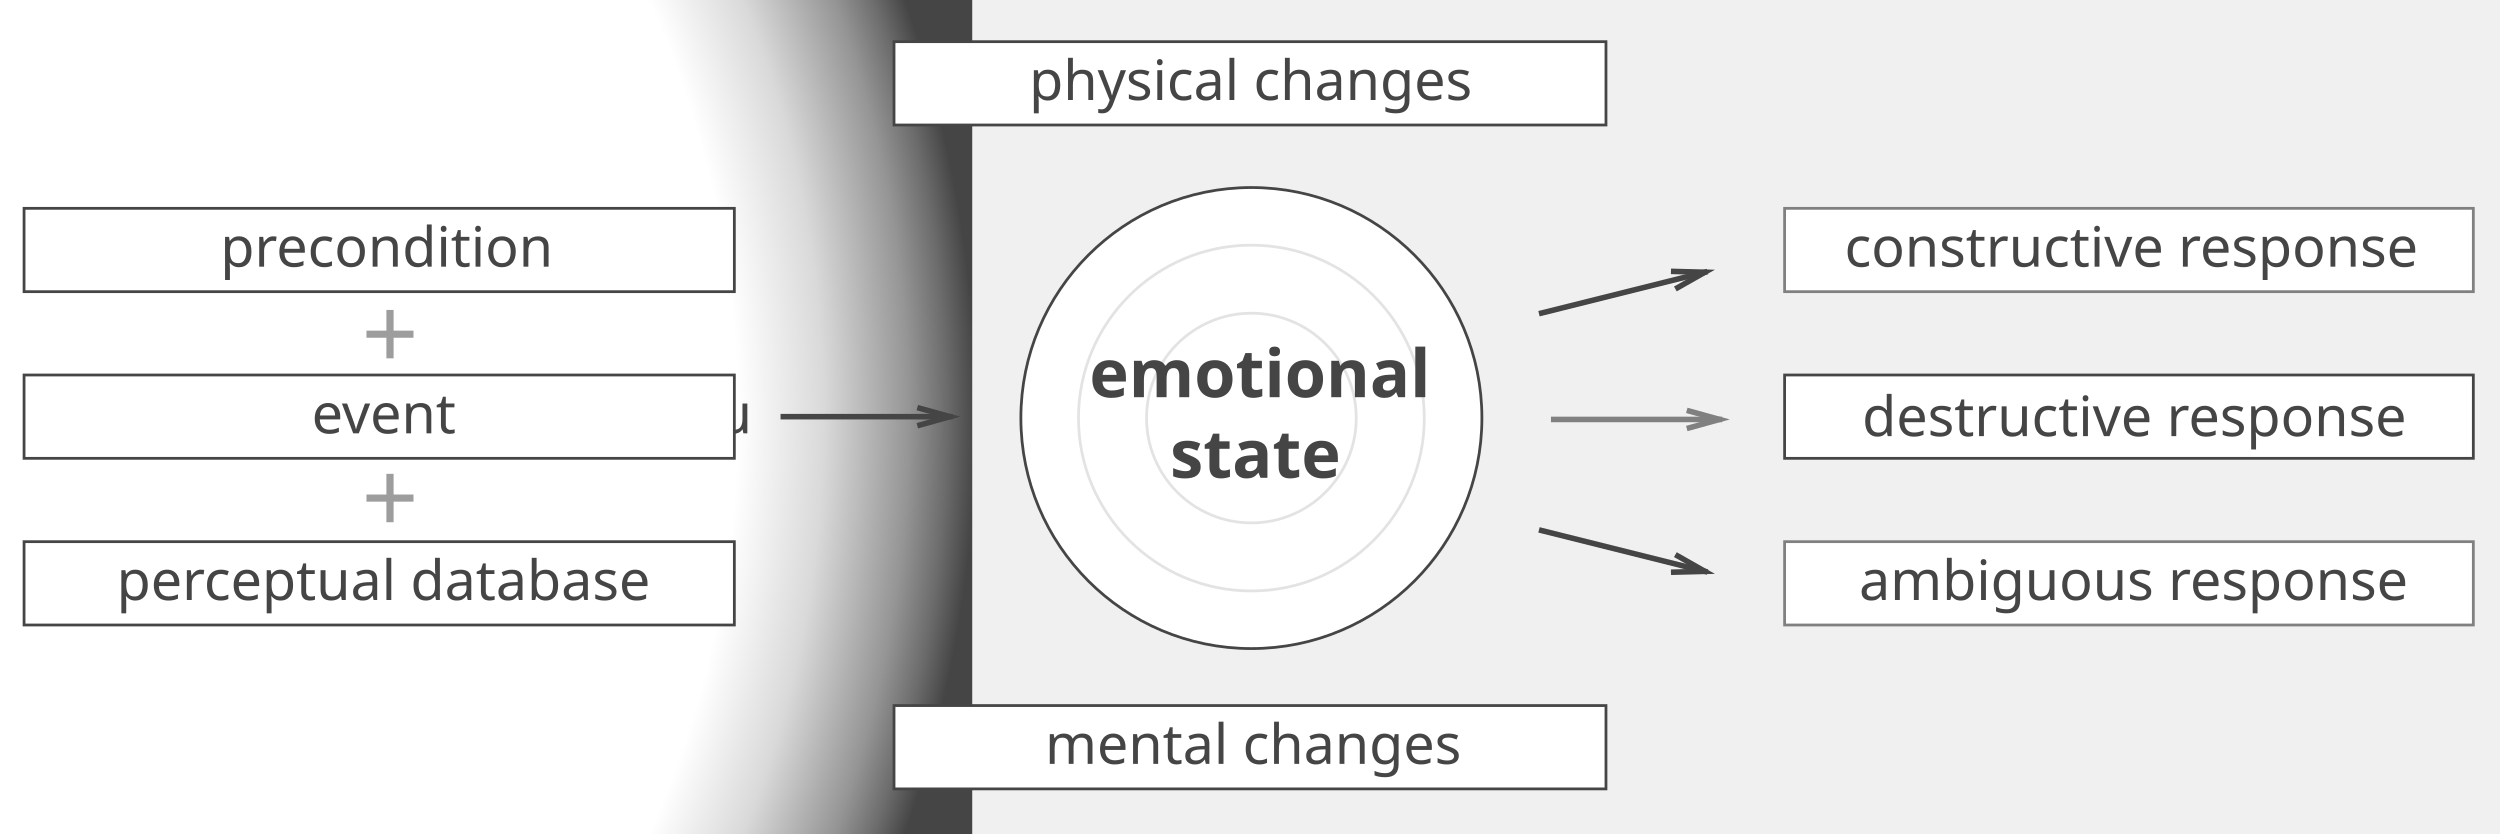
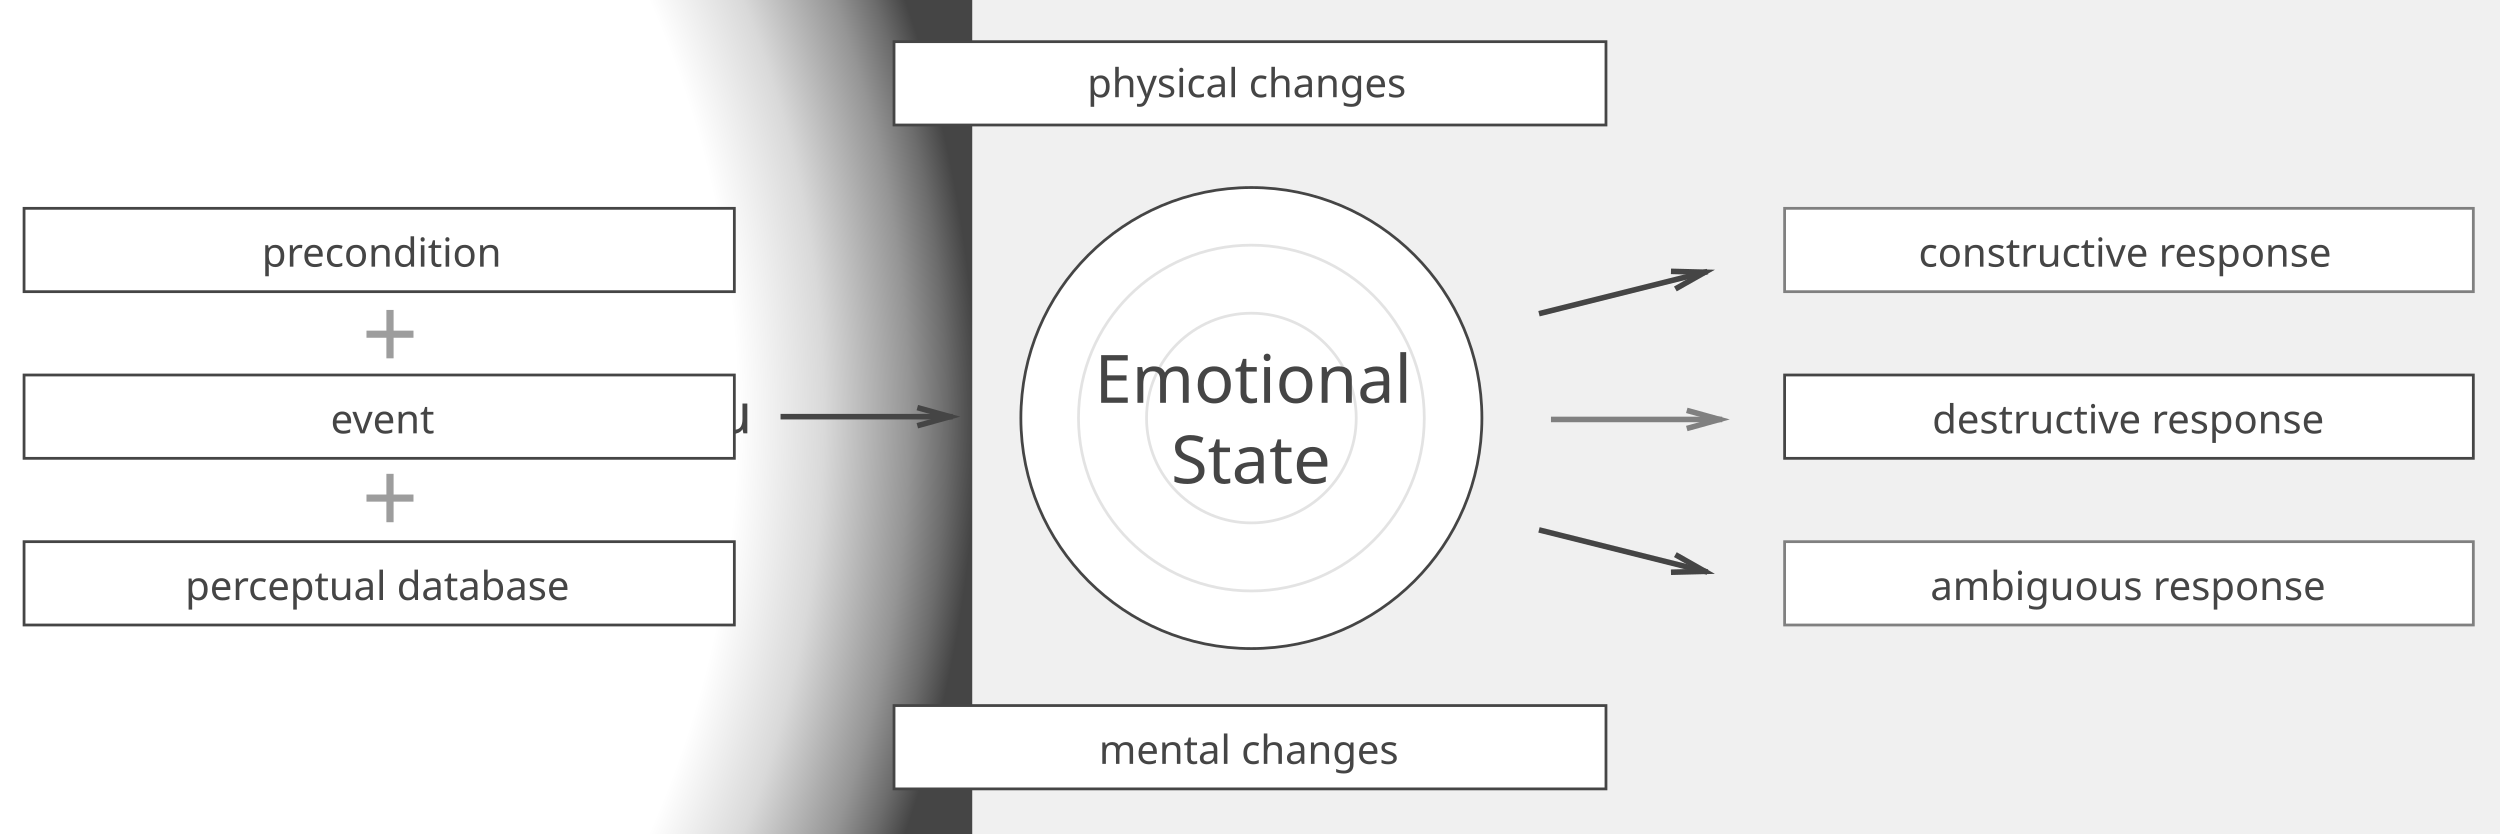
<svg xmlns="http://www.w3.org/2000/svg" width="900px" height="300px" viewBox="0 0 900 300" version="1.1" style="background: #454545;">
  <defs>
    <radialGradient cx="50%" cy="50%" fx="50%" fy="50%" r="50%" id="radialGradient-1">
      <stop stop-color="#FFFFFF" offset="0%" />
      <stop stop-color="#FFFFFF" offset="81.051%" />
      <stop stop-color="#D9D9D9" offset="87.922%" />
      <stop stop-color="#959595" offset="94.683%" />
      <stop stop-color="#6C6C6C" offset="97.656%" />
      <stop stop-color="#454545" offset="100%" />
    </radialGradient>
  </defs>
  <g id="---" stroke="none" stroke-width="1" fill="none" fill-rule="evenodd">
    <g id="episode--add-awareness">
      <g id="illumination" transform="translate(-9850, -300)">
        <rect id="glow" fill="url(#radialGradient-1)" x="9300" y="0" width="900" height="900" />
        <rect id="block" fill="#FFFFFF" x="0" y="300" width="10000" height="300" />
      </g>
      <g id="timeline-with-examples" transform="translate(3, 16)">
        <g id="changes" transform="translate(326, 0)" font-size="20" font-family="Raleway" fill="#454545" font-weight="normal">
          <text id="physical-changes">
            <tspan x="0.14" y="19">your body becomes tense</tspan>
          </text>
          <text id="mental-changes">
            <tspan x="15.23" y="261">your mind starts racing</tspan>
          </text>
        </g>
        <g id="state" transform="translate(366, 54)">
          <ellipse id="c6" fill-opacity="0.4" fill="#4B4747" cx="81.13" cy="81.13" rx="80.558" ry="80.558" />
          <ellipse id="c5" fill-opacity="0.25" fill="#4B4747" cx="81.13" cy="81.13" rx="69.572" ry="69.572" />
          <ellipse id="c4" fill-opacity="0.25" fill="#4B4747" cx="81.883" cy="80.838" rx="60.422" ry="60.422" />
          <ellipse id="c3" fill-opacity="0.25" fill="#4B4747" cx="81.78" cy="80.878" rx="52.182" ry="52.182" />
          <ellipse id="c2" fill-opacity="0.25" fill="#4B4747" cx="81.077" cy="81.077" rx="41.858" ry="41.858" />
          <ellipse id="c1" fill-opacity="0.25" fill="#4B4747" cx="81.085" cy="81.085" rx="31.642" ry="31.642" />
          <text id="state-label" font-family="Raleway" font-size="24" font-weight="normal" fill="#FFFFFF">
            <tspan x="36.382" y="73">you feel </tspan>
            <tspan x="51.178" y="102">FEAR</tspan>
          </text>
        </g>
        <g id="event-lines" transform="translate(279, 133)" stroke="#454545" stroke-width="2" stroke-linecap="square">
          <path d="M0,1 L60,1" id="event-line" />
          <path id="event-line-decoration-1" d="M49.2,4 L60,1 L49.2,-2" />
        </g>
        <g id="trigger" transform="translate(0, 61)" font-weight="normal" font-family="Raleway" fill="#454545">
          <g id="event" transform="translate(0, 60)" font-size="20">
            <text id="event-text">
              <tspan x="4.44" y="19">a friend gets angry with you</tspan>
            </text>
          </g>
          <g id="precondition" transform="translate(20, 0)" font-size="20">
            <text id="precondition-text">
              <tspan x="22.939" y="19">you’re low on sleep</tspan>
            </text>
          </g>
          <g id="perceptual-database" transform="translate(3, 120)" font-size="20">
            <text id="perceptual-database-text">
              <tspan x="13.501" y="19">he reminds you of a bully</tspan>
            </text>
          </g>
          <text id="+" opacity="0.528" font-size="36">
            <tspan x="127.131" y="115">+</tspan>
          </text>
          <text id="+" opacity="0.528" font-size="36">
            <tspan x="127.131" y="56">+</tspan>
          </text>
        </g>
        <g id="responses" transform="translate(643, 63)" font-size="20" font-family="Raleway" font-weight="normal">
          <text id="ambiguous-response" fill="#454545">
            <tspan x="0" y="136">something else…</tspan>
          </text>
          <text id="destructive-response" fill="#FFFFFF">
            <tspan x="0" y="77">shout back</tspan>
          </text>
          <text id="constructive-response" fill="#454545">
            <tspan x="0" y="19">walk away</tspan>
          </text>
        </g>
        <g id="response-lines" transform="translate(552, 82)" stroke-width="2" stroke-linecap="square">
          <path d="M0,93 L58.75,107.69" id="response-line-3" stroke="#454545" />
          <path id="response-line-3-decoration-1" d="M47.545,107.98 L58.75,107.69 L49,102.16" stroke="#454545" />
          <path d="M4.344,53 L64,53" id="response-line-2" stroke="#808080" />
          <path id="response-line-2-decoration-1" d="M53.2,56 L64,53 L53.2,50" stroke="#808080" />
          <path d="M0,14.69 L58.75,0" id="response-line-1" stroke="#454545" />
          <path id="response-line-1-decoration-1" d="M49,5.53 L58.75,0 L47.545,-0.291" stroke="#454545" />
        </g>
      </g>
      <g id="blocks" transform="translate(8, 15)">
        <g id="state-block" transform="translate(359, 52)">
          <circle id="c3" stroke="#454545" fill="#FFFFFF" cx="83.5" cy="83.5" r="82.987" />
          <circle id="c2" stroke="#E3E3E3" fill="#FFFFFF" cx="83.5" cy="83.5" r="62.243" />
          <circle id="c1" stroke="#E3E3E3" fill="#FFFFFF" cx="83.5" cy="83.5" r="37.743" />
-           <text id="state-label" font-family="Raleway-Bold, Raleway" font-size="24" font-weight="bold" fill="#454545">
-             <tspan x="25.17" y="76">emotional </tspan>
-             <tspan x="54.222" y="105">state</tspan>
+           <text id="state-label" font-family="Raleway-SemiBold, Raleway" font-size="24" font-weight="500" fill="#454545">
+             <tspan x="27.082" y="78">Emotional </tspan>
+             <tspan x="54.574" y="107">State</tspan>
          </text>
        </g>
        <g id="physical-changes-block" transform="translate(313, 0)">
          <rect id="Rectangle-2" stroke="#454545" fill="#FFFFFF" x="0.85" y="0" width="256.301" height="30" />
-           <text id="physical-changes" font-family="Raleway" font-size="20" font-weight="normal" fill="#454545">
-             <tspan x="49.49" y="21">physical changes</tspan>
+           <text id="physical-changes" font-family="Raleway-SemiBold, Raleway" font-size="14.4" font-weight="500" fill="#454545">
+             <tspan x="70.402" y="20">physical changes</tspan>
          </text>
        </g>
        <g id="mental-changes-block" transform="translate(313, 239)">
          <rect id="Rectangle-2" stroke="#454545" fill="#FFFFFF" x="0.85" y="0" width="256.301" height="30" />
-           <text id="mental-changes" font-family="Raleway" font-size="20" font-weight="normal" fill="#454545">
-             <tspan x="55.22" y="21">mental changes</tspan>
+           <text id="mental-changes" font-family="Raleway-SemiBold, Raleway" font-size="14.4" font-weight="500" fill="#454545">
+             <tspan x="74.614" y="21">mental changes</tspan>
          </text>
        </g>
        <g id="event-block" transform="translate(0, 120)">
          <rect id="Rectangle-2-Copy" stroke="#454545" fill="#FFFFFF" x="0.66" y="0" width="255.705" height="30" />
-           <text id="event" font-family="Raleway" font-size="20" font-weight="normal" fill="#454545">
-             <tspan x="104.215" y="21">event</tspan>
+           <text id="event" font-family="Raleway-SemiBold, Raleway" font-size="14.4" font-weight="500" fill="#454545">
+             <tspan x="111.019" y="21">event</tspan>
          </text>
        </g>
        <g id="destructive-response-block" transform="translate(634, 120)">
          <rect id="Rectangle-2-Copy" stroke="#454545" fill="#FFFFFF" x="0.458" y="0" width="247.94" height="30" />
-           <text id="destructive-response" font-family="Raleway" font-size="20" font-weight="normal" fill="#454545">
-             <tspan x="28.377" y="22">destructive response</tspan>
+           <text id="destructive-response" font-family="Raleway-SemiBold, Raleway" font-size="14.4" font-weight="500" fill="#454545">
+             <tspan x="53.607" y="21">destructive response</tspan>
          </text>
        </g>
        <g id="constructive-response-block" transform="translate(634, 60)">
          <rect id="Rectangle-2-Copy" stroke="#808080" fill="#FFFFFF" x="0.458" y="0" width="247.94" height="30" />
-           <text id="constructive-respons" font-family="Raleway" font-size="20" font-weight="normal" fill="#454545">
-             <tspan x="22.05" y="21">constructive response</tspan>
+           <text id="constructive-respons" font-family="Raleway-SemiBold, Raleway" font-size="14.4" font-weight="500" fill="#454545">
+             <tspan x="48.684" y="21">constructive response</tspan>
          </text>
        </g>
        <g id="ambiguous-response-block" transform="translate(634, 180)">
          <rect id="Rectangle-2-Copy" stroke="#808080" fill="#FFFFFF" x="0.458" y="0" width="247.94" height="30" />
-           <text id="ambiguous-response" font-family="Raleway" font-size="20" font-weight="normal" fill="#454545">
-             <tspan x="27.26" y="21">ambiguous response</tspan>
+           <text id="ambiguous-response" font-family="Raleway-SemiBold, Raleway" font-size="14.4" font-weight="500" fill="#454545">
+             <tspan x="52.939" y="21">ambiguous response</tspan>
          </text>
        </g>
        <g id="precondition-block" transform="translate(0, 60)">
          <rect id="Rectangle-2" stroke="#454545" fill="#FFFFFF" x="0.66" y="0" width="255.705" height="30" />
-           <text id="precondition" font-family="Raleway" font-size="20" font-weight="normal" fill="#454545">
-             <tspan x="71.315" y="21">precondition</tspan>
+           <text id="precondition" font-family="Raleway-SemiBold, Raleway" font-size="14.4" font-weight="500" fill="#454545">
+             <tspan x="86.268" y="21">precondition</tspan>
          </text>
        </g>
        <g id="perceptual-database-block" transform="translate(0, 180)">
          <rect id="Rectangle-2-Copy-2" stroke="#454545" fill="#FFFFFF" x="0.66" y="0" width="255.705" height="30" />
-           <text id="perceptual-database" font-family="Raleway" font-size="20" font-weight="normal" fill="#454545">
-             <tspan x="33.99" y="21">perceptual database</tspan>
+           <text id="perceptual-database" font-family="Raleway-SemiBold, Raleway" font-size="14.4" font-weight="500" fill="#454545">
+             <tspan x="58.677" y="21">perceptual database</tspan>
          </text>
        </g>
      </g>
    </g>
  </g>
</svg>
